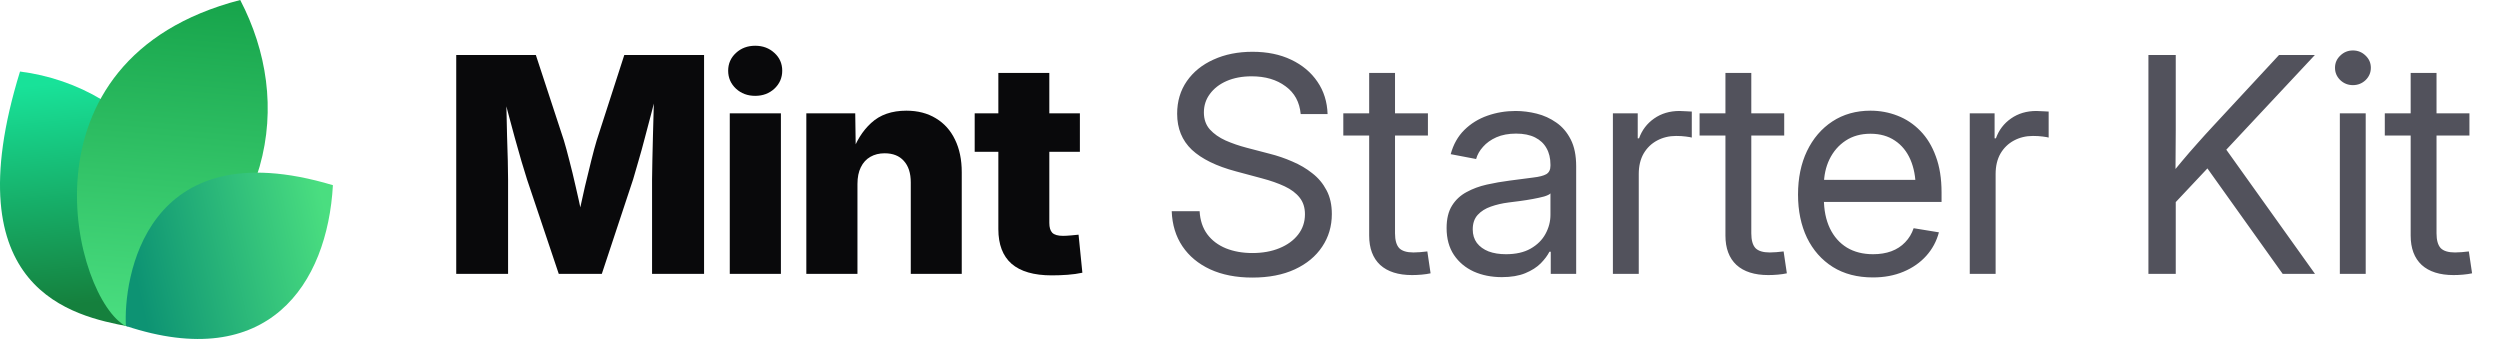
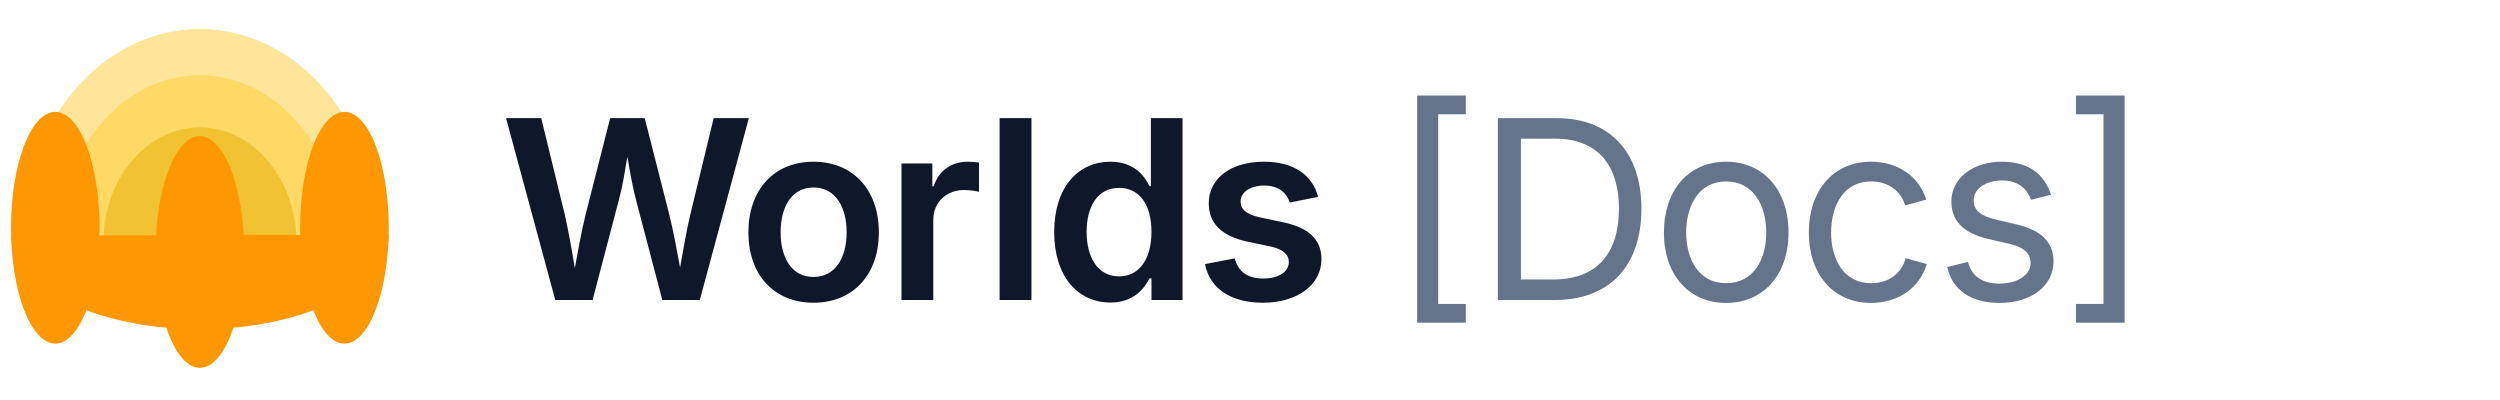
- <svg xmlns="http://www.w3.org/2000/svg" width="177" height="24" viewBox="0 0 177 24" fill="none">
-   <path d="M9.061 23.108C5.268 22.377 -3.391 20.627 1.417 5.064C9.634 6.099 16.973 14.064 9.061 23.108Z" fill="url(#paint0_linear_17557_2020)" />
-   <path d="M8.919 23.094C5.276 21.222 0.784 4.209 17.007 0C20.757 7.193 19.621 16.545 8.919 23.094Z" fill="url(#paint1_linear_17557_2020)" />
-   <path d="M8.914 23.079C8.735 19.882 10.159 9.085 23.57 13.111C23.181 20.123 18.984 26.418 8.914 23.079Z" fill="url(#paint2_linear_17557_2020)" />
-   <path d="M32.301 19.392V3.894H37.938L39.925 9.948C40.036 10.315 40.164 10.787 40.31 11.362C40.462 11.938 40.611 12.552 40.757 13.204C40.91 13.855 41.048 14.483 41.173 15.086C41.305 15.682 41.412 16.192 41.495 16.615H40.695C40.771 16.192 40.871 15.682 40.996 15.086C41.128 14.49 41.267 13.866 41.412 13.214C41.565 12.562 41.714 11.948 41.86 11.373C42.005 10.79 42.133 10.315 42.244 9.948L44.2 3.894H49.848V19.392H46.166V12.704C46.166 12.357 46.173 11.917 46.187 11.383C46.2 10.849 46.214 10.27 46.228 9.646C46.249 9.022 46.266 8.391 46.28 7.753C46.301 7.115 46.311 6.519 46.311 5.964H46.623C46.485 6.561 46.332 7.181 46.166 7.826C45.999 8.471 45.833 9.102 45.666 9.719C45.507 10.336 45.351 10.901 45.198 11.414C45.053 11.928 44.928 12.357 44.824 12.704L42.608 19.392H39.561L37.314 12.704C37.203 12.357 37.072 11.928 36.919 11.414C36.773 10.901 36.614 10.34 36.441 9.729C36.274 9.112 36.104 8.481 35.931 7.836C35.764 7.192 35.608 6.567 35.463 5.964H35.827C35.834 6.512 35.844 7.105 35.858 7.743C35.872 8.374 35.886 9.005 35.9 9.636C35.92 10.26 35.938 10.839 35.952 11.373C35.965 11.907 35.972 12.351 35.972 12.704V19.392H32.301ZM51.668 19.392V8.024H55.288V19.392H51.668ZM53.468 6.786C52.927 6.786 52.473 6.616 52.105 6.276C51.738 5.93 51.554 5.507 51.554 5.007C51.554 4.508 51.738 4.088 52.105 3.749C52.473 3.409 52.927 3.239 53.468 3.239C54.009 3.239 54.463 3.409 54.83 3.749C55.198 4.082 55.382 4.501 55.382 5.007C55.382 5.507 55.198 5.93 54.83 6.276C54.463 6.616 54.009 6.786 53.468 6.786ZM60.708 13.027V19.392H57.088V8.024H60.551L60.593 10.967H60.281C60.593 10.024 61.061 9.268 61.685 8.7C62.309 8.124 63.138 7.836 64.171 7.836C64.975 7.836 65.672 8.017 66.262 8.377C66.851 8.731 67.302 9.234 67.614 9.885C67.933 10.537 68.092 11.307 68.092 12.194V19.392H64.483V12.912C64.483 12.26 64.32 11.754 63.994 11.394C63.675 11.033 63.221 10.853 62.632 10.853C62.25 10.853 61.914 10.936 61.623 11.102C61.332 11.269 61.106 11.515 60.947 11.841C60.787 12.16 60.708 12.555 60.708 13.027ZM76.456 8.024V10.749H69.008V8.024H76.456ZM70.683 5.163H74.292V15.783C74.292 16.102 74.361 16.334 74.5 16.48C74.646 16.625 74.899 16.698 75.259 16.698C75.405 16.698 75.596 16.688 75.831 16.667C76.074 16.646 76.251 16.629 76.362 16.615L76.632 19.309C76.313 19.378 75.963 19.427 75.582 19.455C75.207 19.482 74.836 19.496 74.469 19.496C73.2 19.496 72.25 19.222 71.619 18.674C70.995 18.127 70.683 17.308 70.683 16.22V5.163Z" fill="#09090B" />
-   <path d="M88.667 19.652C87.523 19.652 86.528 19.458 85.682 19.07C84.843 18.681 84.188 18.137 83.716 17.437C83.245 16.736 82.992 15.908 82.957 14.951H84.933C84.968 15.596 85.148 16.14 85.474 16.584C85.8 17.021 86.24 17.354 86.795 17.582C87.35 17.804 87.974 17.915 88.667 17.915C89.388 17.915 90.026 17.801 90.581 17.572C91.143 17.343 91.583 17.024 91.902 16.615C92.228 16.199 92.391 15.717 92.391 15.169C92.391 14.698 92.266 14.306 92.017 13.994C91.767 13.675 91.413 13.408 90.956 13.193C90.498 12.978 89.954 12.787 89.323 12.621L87.502 12.132C86.123 11.765 85.082 11.255 84.382 10.603C83.689 9.944 83.342 9.095 83.342 8.055C83.342 7.174 83.571 6.404 84.028 5.746C84.486 5.087 85.117 4.577 85.921 4.217C86.726 3.849 87.645 3.666 88.678 3.666C89.718 3.666 90.63 3.853 91.413 4.227C92.204 4.602 92.824 5.122 93.275 5.787C93.726 6.446 93.965 7.209 93.993 8.076H92.089C92.013 7.23 91.656 6.574 91.018 6.11C90.387 5.638 89.586 5.403 88.615 5.403C87.95 5.403 87.36 5.513 86.847 5.735C86.341 5.957 85.946 6.262 85.661 6.651C85.377 7.032 85.235 7.469 85.235 7.961C85.235 8.447 85.377 8.849 85.661 9.168C85.946 9.48 86.317 9.74 86.774 9.948C87.232 10.149 87.724 10.319 88.251 10.457L89.884 10.884C90.439 11.023 90.977 11.206 91.496 11.435C92.023 11.657 92.495 11.934 92.911 12.267C93.334 12.593 93.67 12.995 93.92 13.474C94.17 13.945 94.294 14.504 94.294 15.149C94.294 16.015 94.066 16.788 93.608 17.468C93.157 18.148 92.512 18.681 91.673 19.07C90.834 19.458 89.832 19.652 88.667 19.652ZM101.097 8.024V9.594H95.106V8.024H101.097ZM96.937 5.163H98.767V16.521C98.767 17 98.865 17.347 99.059 17.562C99.26 17.77 99.6 17.874 100.078 17.874C100.21 17.874 100.366 17.867 100.546 17.853C100.733 17.832 100.903 17.815 101.056 17.801L101.285 19.351C101.097 19.392 100.886 19.423 100.65 19.444C100.414 19.465 100.189 19.475 99.974 19.475C98.996 19.475 98.244 19.236 97.717 18.758C97.197 18.272 96.937 17.579 96.937 16.677V5.163ZM106.33 19.621C105.595 19.621 104.932 19.489 104.343 19.226C103.754 18.955 103.285 18.564 102.939 18.05C102.592 17.53 102.419 16.896 102.419 16.147C102.419 15.495 102.547 14.965 102.804 14.556C103.06 14.146 103.403 13.828 103.833 13.599C104.263 13.363 104.742 13.186 105.269 13.068C105.796 12.95 106.333 12.857 106.881 12.787C107.574 12.69 108.132 12.617 108.555 12.569C108.978 12.52 109.287 12.441 109.481 12.33C109.675 12.212 109.772 12.014 109.772 11.737V11.654C109.772 11.203 109.679 10.815 109.492 10.489C109.311 10.163 109.041 9.91 108.68 9.729C108.32 9.549 107.872 9.459 107.338 9.459C106.805 9.459 106.34 9.546 105.945 9.719C105.556 9.892 105.241 10.118 104.998 10.395C104.755 10.665 104.593 10.953 104.509 11.258L102.71 10.915C102.897 10.222 103.22 9.65 103.677 9.199C104.135 8.748 104.679 8.412 105.31 8.19C105.941 7.968 106.607 7.857 107.307 7.857C107.8 7.857 108.295 7.92 108.795 8.044C109.301 8.169 109.765 8.381 110.188 8.679C110.611 8.97 110.951 9.369 111.208 9.875C111.464 10.374 111.593 11.005 111.593 11.768V19.392H109.793V17.822H109.7C109.568 18.085 109.363 18.359 109.086 18.643C108.809 18.921 108.444 19.153 107.994 19.34C107.543 19.527 106.988 19.621 106.33 19.621ZM106.621 17.998C107.321 17.998 107.904 17.867 108.368 17.603C108.84 17.333 109.19 16.986 109.419 16.563C109.654 16.133 109.772 15.682 109.772 15.211V13.692C109.703 13.769 109.554 13.841 109.325 13.911C109.096 13.973 108.829 14.032 108.524 14.088C108.226 14.143 107.921 14.192 107.609 14.233C107.304 14.275 107.033 14.309 106.798 14.337C106.354 14.393 105.938 14.49 105.549 14.628C105.168 14.76 104.86 14.954 104.624 15.211C104.388 15.467 104.27 15.811 104.27 16.241C104.27 16.615 104.367 16.934 104.561 17.198C104.762 17.461 105.04 17.662 105.393 17.801C105.747 17.933 106.156 17.998 106.621 17.998ZM114.193 19.392V8.024H115.951V9.792H116.045C116.253 9.209 116.61 8.741 117.116 8.388C117.622 8.034 118.219 7.857 118.905 7.857C119.058 7.857 119.217 7.864 119.384 7.878C119.55 7.885 119.682 7.892 119.779 7.899V9.74C119.716 9.719 119.578 9.695 119.363 9.667C119.155 9.639 118.922 9.625 118.666 9.625C118.174 9.625 117.726 9.733 117.324 9.948C116.922 10.163 116.603 10.471 116.367 10.874C116.138 11.276 116.024 11.758 116.024 12.319V19.392H114.193ZM126.322 8.024V9.594H120.33V8.024H126.322ZM122.161 5.163H123.992V16.521C123.992 17 124.089 17.347 124.283 17.562C124.484 17.77 124.824 17.874 125.302 17.874C125.434 17.874 125.59 17.867 125.77 17.853C125.958 17.832 126.127 17.815 126.28 17.801L126.509 19.351C126.322 19.392 126.11 19.423 125.874 19.444C125.639 19.465 125.413 19.475 125.198 19.475C124.221 19.475 123.468 19.236 122.941 18.758C122.421 18.272 122.161 17.579 122.161 16.677V5.163ZM132.604 19.642C131.502 19.642 130.555 19.396 129.765 18.903C128.974 18.404 128.364 17.714 127.934 16.834C127.511 15.946 127.3 14.927 127.3 13.775C127.3 12.611 127.511 11.584 127.934 10.697C128.364 9.802 128.964 9.102 129.734 8.596C130.51 8.089 131.408 7.836 132.428 7.836C133.1 7.836 133.738 7.954 134.341 8.19C134.952 8.426 135.489 8.783 135.954 9.261C136.425 9.74 136.793 10.343 137.056 11.071C137.327 11.792 137.462 12.645 137.462 13.63V14.296H128.433V12.735H136.463L135.631 13.297C135.631 12.541 135.506 11.876 135.257 11.3C135.007 10.725 134.643 10.277 134.165 9.958C133.686 9.632 133.107 9.469 132.428 9.469C131.748 9.469 131.162 9.632 130.67 9.958C130.177 10.284 129.796 10.725 129.526 11.279C129.262 11.827 129.13 12.441 129.13 13.12V14.046C129.13 14.864 129.273 15.572 129.557 16.168C129.841 16.757 130.243 17.211 130.763 17.53C131.283 17.842 131.901 17.998 132.615 17.998C133.093 17.998 133.523 17.929 133.905 17.79C134.293 17.645 134.619 17.433 134.882 17.156C135.153 16.879 135.354 16.546 135.486 16.157L137.275 16.449C137.108 17.08 136.81 17.634 136.38 18.113C135.95 18.591 135.413 18.966 134.768 19.236C134.123 19.507 133.402 19.642 132.604 19.642ZM139.459 19.392V8.024H141.217V9.792H141.311C141.519 9.209 141.876 8.741 142.382 8.388C142.888 8.034 143.485 7.857 144.171 7.857C144.324 7.857 144.483 7.864 144.649 7.878C144.816 7.885 144.948 7.892 145.045 7.899V9.74C144.982 9.719 144.844 9.695 144.629 9.667C144.421 9.639 144.188 9.625 143.932 9.625C143.439 9.625 142.992 9.733 142.59 9.948C142.188 10.163 141.869 10.471 141.633 10.874C141.404 11.276 141.29 11.758 141.29 12.319V19.392H139.459ZM153.429 14.961V12.715C153.783 12.257 154.136 11.82 154.49 11.404C154.844 10.981 155.204 10.565 155.572 10.156C155.939 9.74 156.314 9.327 156.695 8.918L161.355 3.894H163.893L157.277 10.967H157.184L153.429 14.961ZM152.108 19.392V3.894H154.043V9.241L154.022 12.559L154.043 13.505V19.392H152.108ZM161.615 19.392L155.967 11.477L157.173 9.969L163.903 19.392H161.615ZM165.661 19.392V8.024H167.492V19.392H165.661ZM166.587 6.027C166.24 6.027 165.942 5.909 165.692 5.673C165.443 5.43 165.318 5.139 165.318 4.799C165.318 4.459 165.443 4.172 165.692 3.936C165.942 3.693 166.24 3.572 166.587 3.572C166.934 3.572 167.232 3.693 167.482 3.936C167.731 4.172 167.856 4.459 167.856 4.799C167.856 5.139 167.731 5.43 167.482 5.673C167.232 5.909 166.934 6.027 166.587 6.027ZM174.836 8.024V9.594H168.844V8.024H174.836ZM170.675 5.163H172.506V16.521C172.506 17 172.603 17.347 172.797 17.562C172.998 17.77 173.338 17.874 173.816 17.874C173.948 17.874 174.104 17.867 174.284 17.853C174.472 17.832 174.641 17.815 174.794 17.801L175.023 19.351C174.836 19.392 174.624 19.423 174.388 19.444C174.153 19.465 173.927 19.475 173.712 19.475C172.735 19.475 171.982 19.236 171.455 18.758C170.935 18.272 170.675 17.579 170.675 16.677V5.163Z" fill="#52525C" />
-   <defs>
-     <linearGradient id="paint0_linear_17557_2020" x1="3.776" y1="5.916" x2="5.232" y2="21.559" gradientUnits="userSpaceOnUse">
-       <stop stop-color="#18E299" />
-       <stop offset="1" stop-color="#15803D" />
-     </linearGradient>
-     <linearGradient id="paint1_linear_17557_2020" x1="12.171" y1="-0.718" x2="10.19" y2="22.983" gradientUnits="userSpaceOnUse">
-       <stop stop-color="#16A34A" />
-       <stop offset="1" stop-color="#4ADE80" />
-     </linearGradient>
-     <linearGradient id="paint2_linear_17557_2020" x1="23.133" y1="15.353" x2="9.338" y2="18.52" gradientUnits="userSpaceOnUse">
-       <stop stop-color="#4ADE80" />
-       <stop offset="1" stop-color="#0D9373" />
-     </linearGradient>
-   </defs>
+ <svg xmlns="http://www.w3.org/2000/svg" width="200" height="32" viewBox="0 0 200 32" fill="none">
+   <g transform="scale(0.0615)">
+     <clipPath id="p.0">
+       <path d="m0 0l520.0 0l0 520.0l-520.0 0l0 -520.0z" clip-rule="nonzero" />
+     </clipPath>
+     <g clip-path="url(#p.0)">
+       <path fill="#ffe599" d="m27.137 315.497l0 0c0.048 -153.167 103.985 -277.398 232.366 -277.737c128.381 -0.339 232.778 123.342 233.395 276.507l-232.879 1.335z" fill-rule="evenodd" />
+       <path fill="#ffd966" d="m77.506 315.493l0 0c0.038 -120.039 81.491 -217.4 182.1 -217.666c100.609 -0.266 182.423 96.664 182.906 216.702l-182.502 1.046z" fill-rule="evenodd" />
+       <path fill="#f1c232" d="m134.426 315.528l0 0c0.026 -82.604 56.078 -149.603 125.313 -149.786c69.235 -0.183 125.535 66.519 125.867 149.122l-125.589 0.72z" fill-rule="evenodd" />
+       <path fill="#ff9800" d="m202.396 327.732l0 0c0 -83.252 25.789 -150.742 57.602 -150.742l0 0c15.277 0 29.928 15.882 40.731 44.151c10.803 28.27 16.871 66.611 16.871 106.59l0 0c0 83.252 -25.789 150.742 -57.602 150.742l0 0c-31.813 0 -57.602 -67.489 -57.602 -150.742z" fill-rule="evenodd" />
+       <path fill="#ff9800" d="m390.455 296.25l0 0c0 -83.252 25.789 -150.742 57.602 -150.742l0 0c15.277 0 29.928 15.882 40.731 44.151c10.803 28.27 16.871 66.611 16.871 106.59l0 0c0 83.252 -25.789 150.742 -57.602 150.742l0 0c-31.813 0 -57.602 -67.489 -57.602 -150.742z" fill-rule="evenodd" />
+       <path fill="#ff9800" d="m14.34 296.25l0 0c0 -83.252 25.789 -150.742 57.602 -150.742l0 0c15.277 0 29.928 15.882 40.731 44.151c10.803 28.27 16.871 66.611 16.871 106.59l0 0c0 83.252 -25.789 150.742 -57.602 150.742l0 0c-31.813 0 -57.602 -67.489 -57.602 -150.742z" fill-rule="evenodd" />
+       <path fill="#ff9800" d="m505.649 305.617l0 0c-0.121 67.465 -109.279 122.224 -244.354 122.581c-135.076 0.357 -245.387 -53.823 -246.936 -121.284l245.637 -1.408z" fill-rule="evenodd" />
+     </g>
+   </g>
+   <text x="40" y="24" font-family="Inter, -apple-system, BlinkMacSystemFont, Segoe UI, Roboto, sans-serif" font-weight="600" font-size="20" fill="#0F172A" letter-spacing="-0.02em">Worlds <tspan font-weight="400" fill="#64748B">[Docs]</tspan>
+   </text>
</svg>
